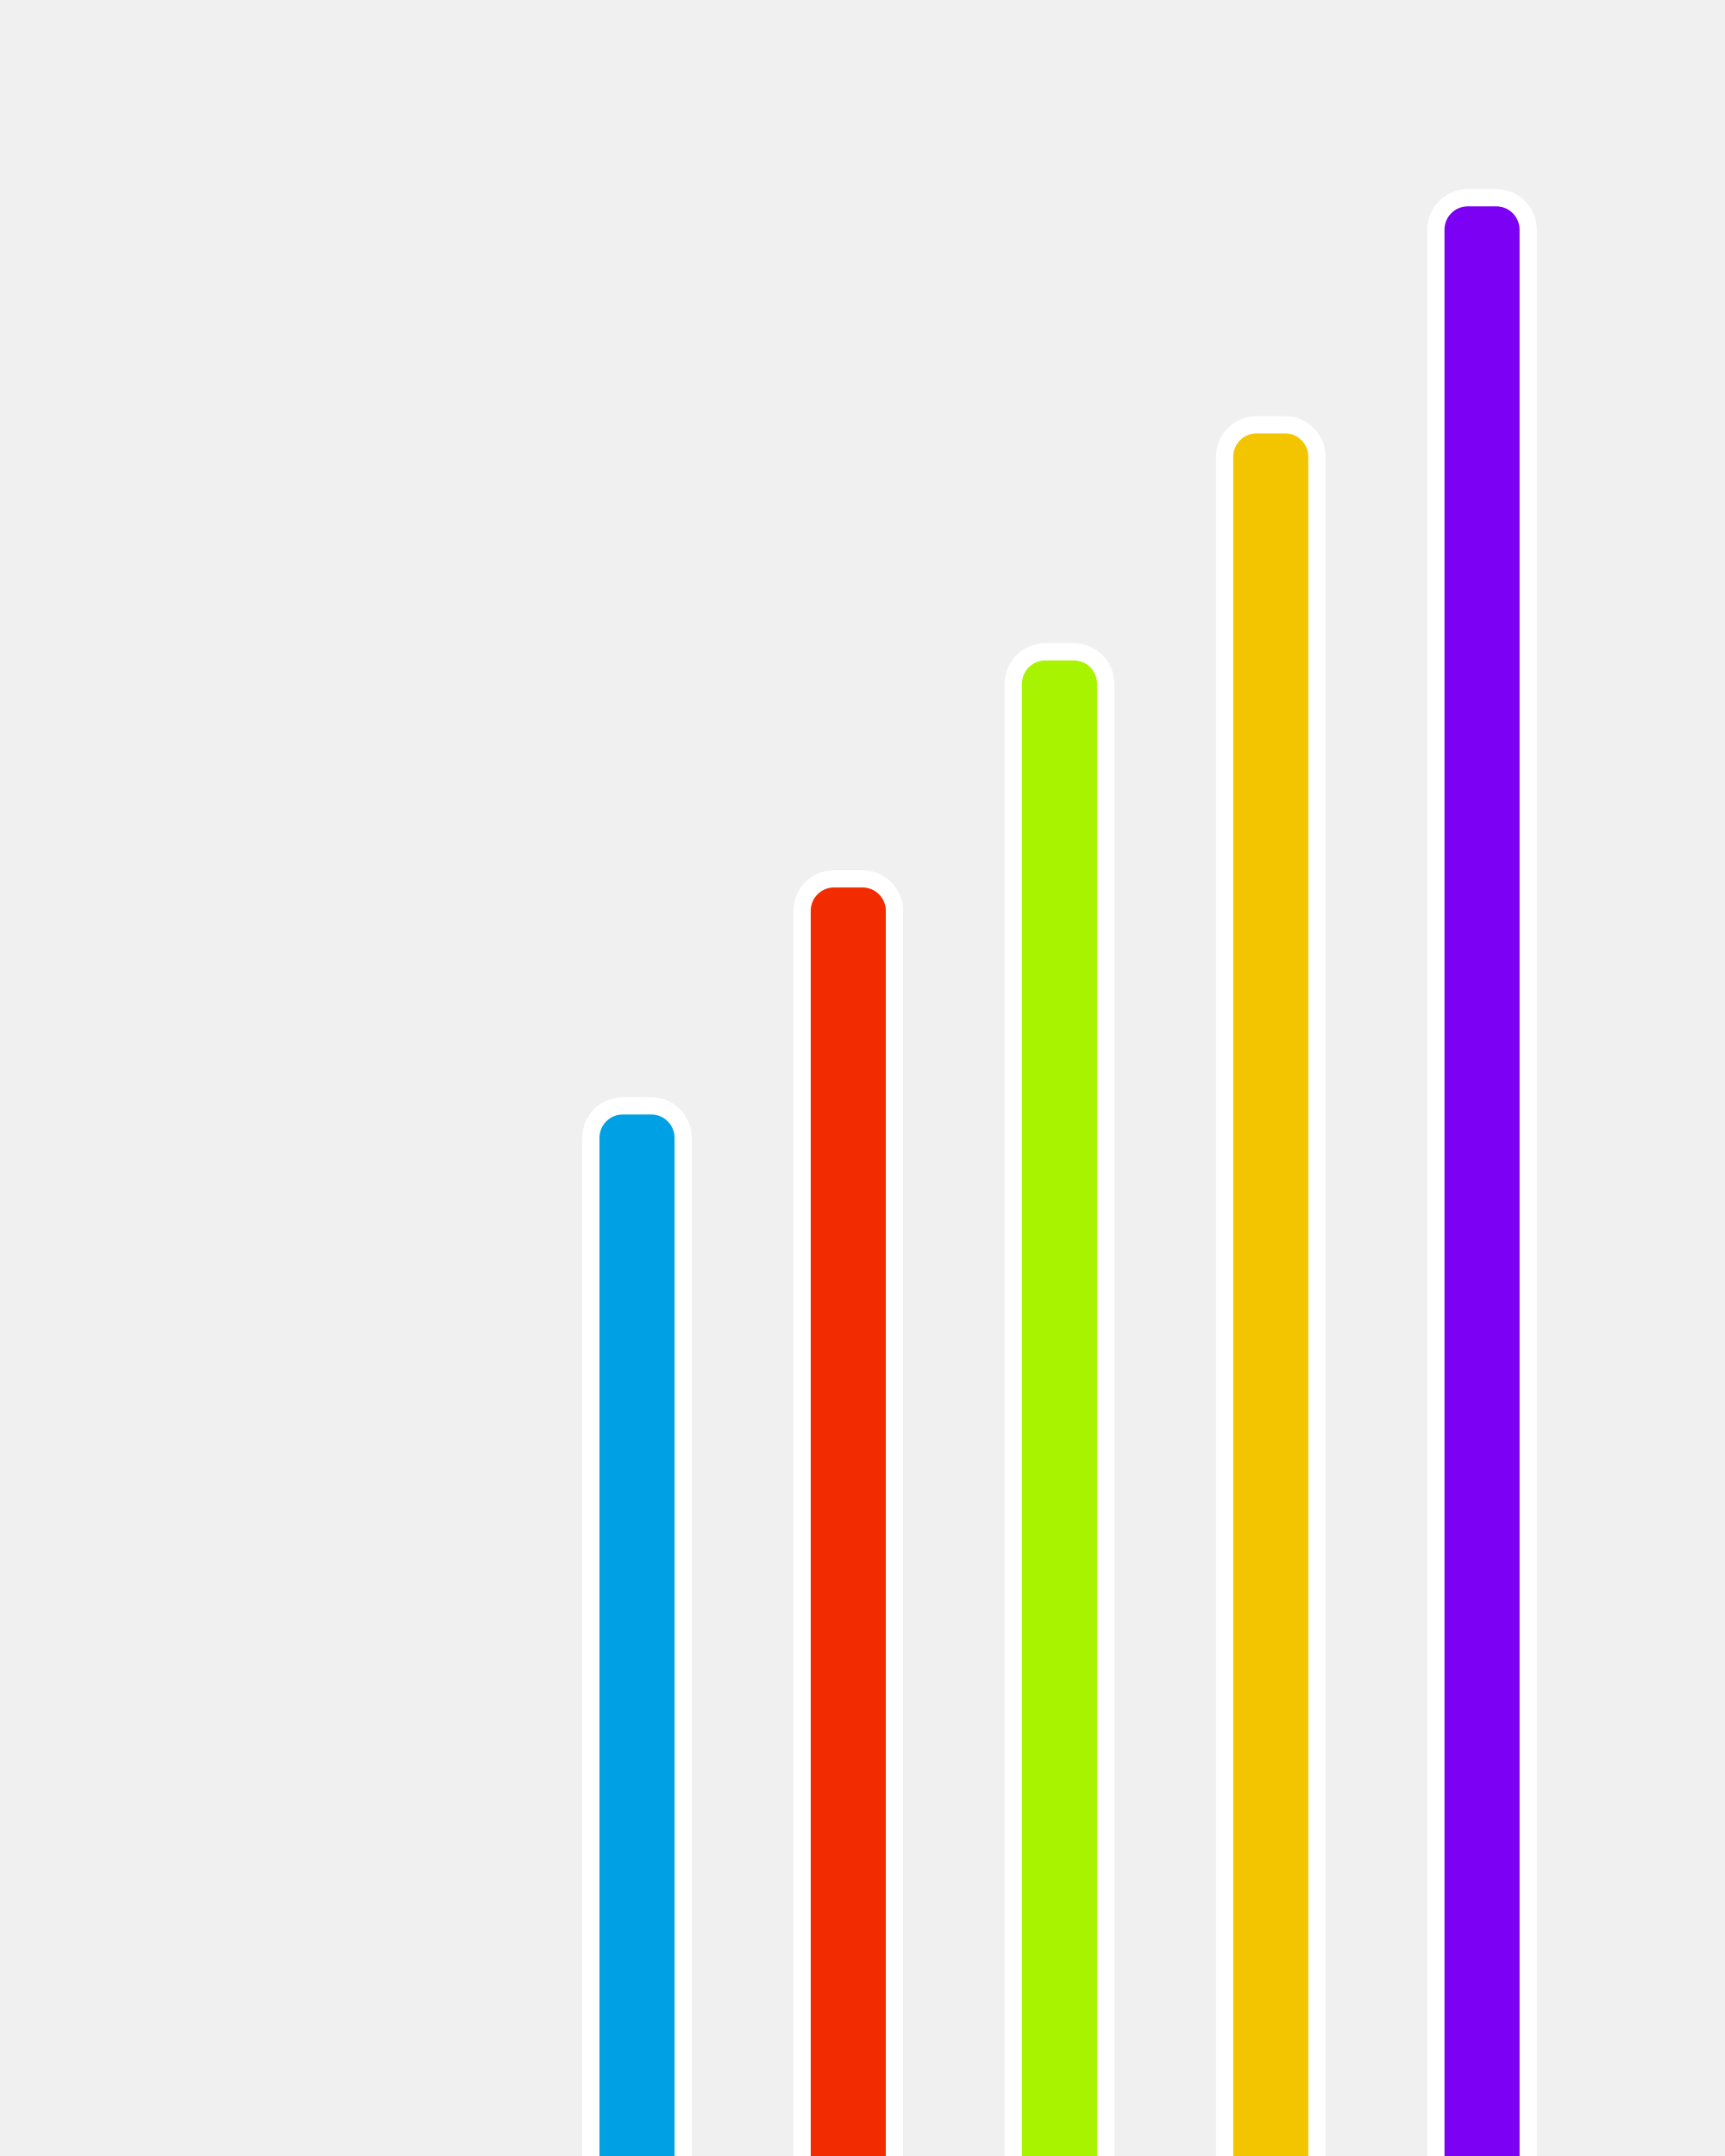
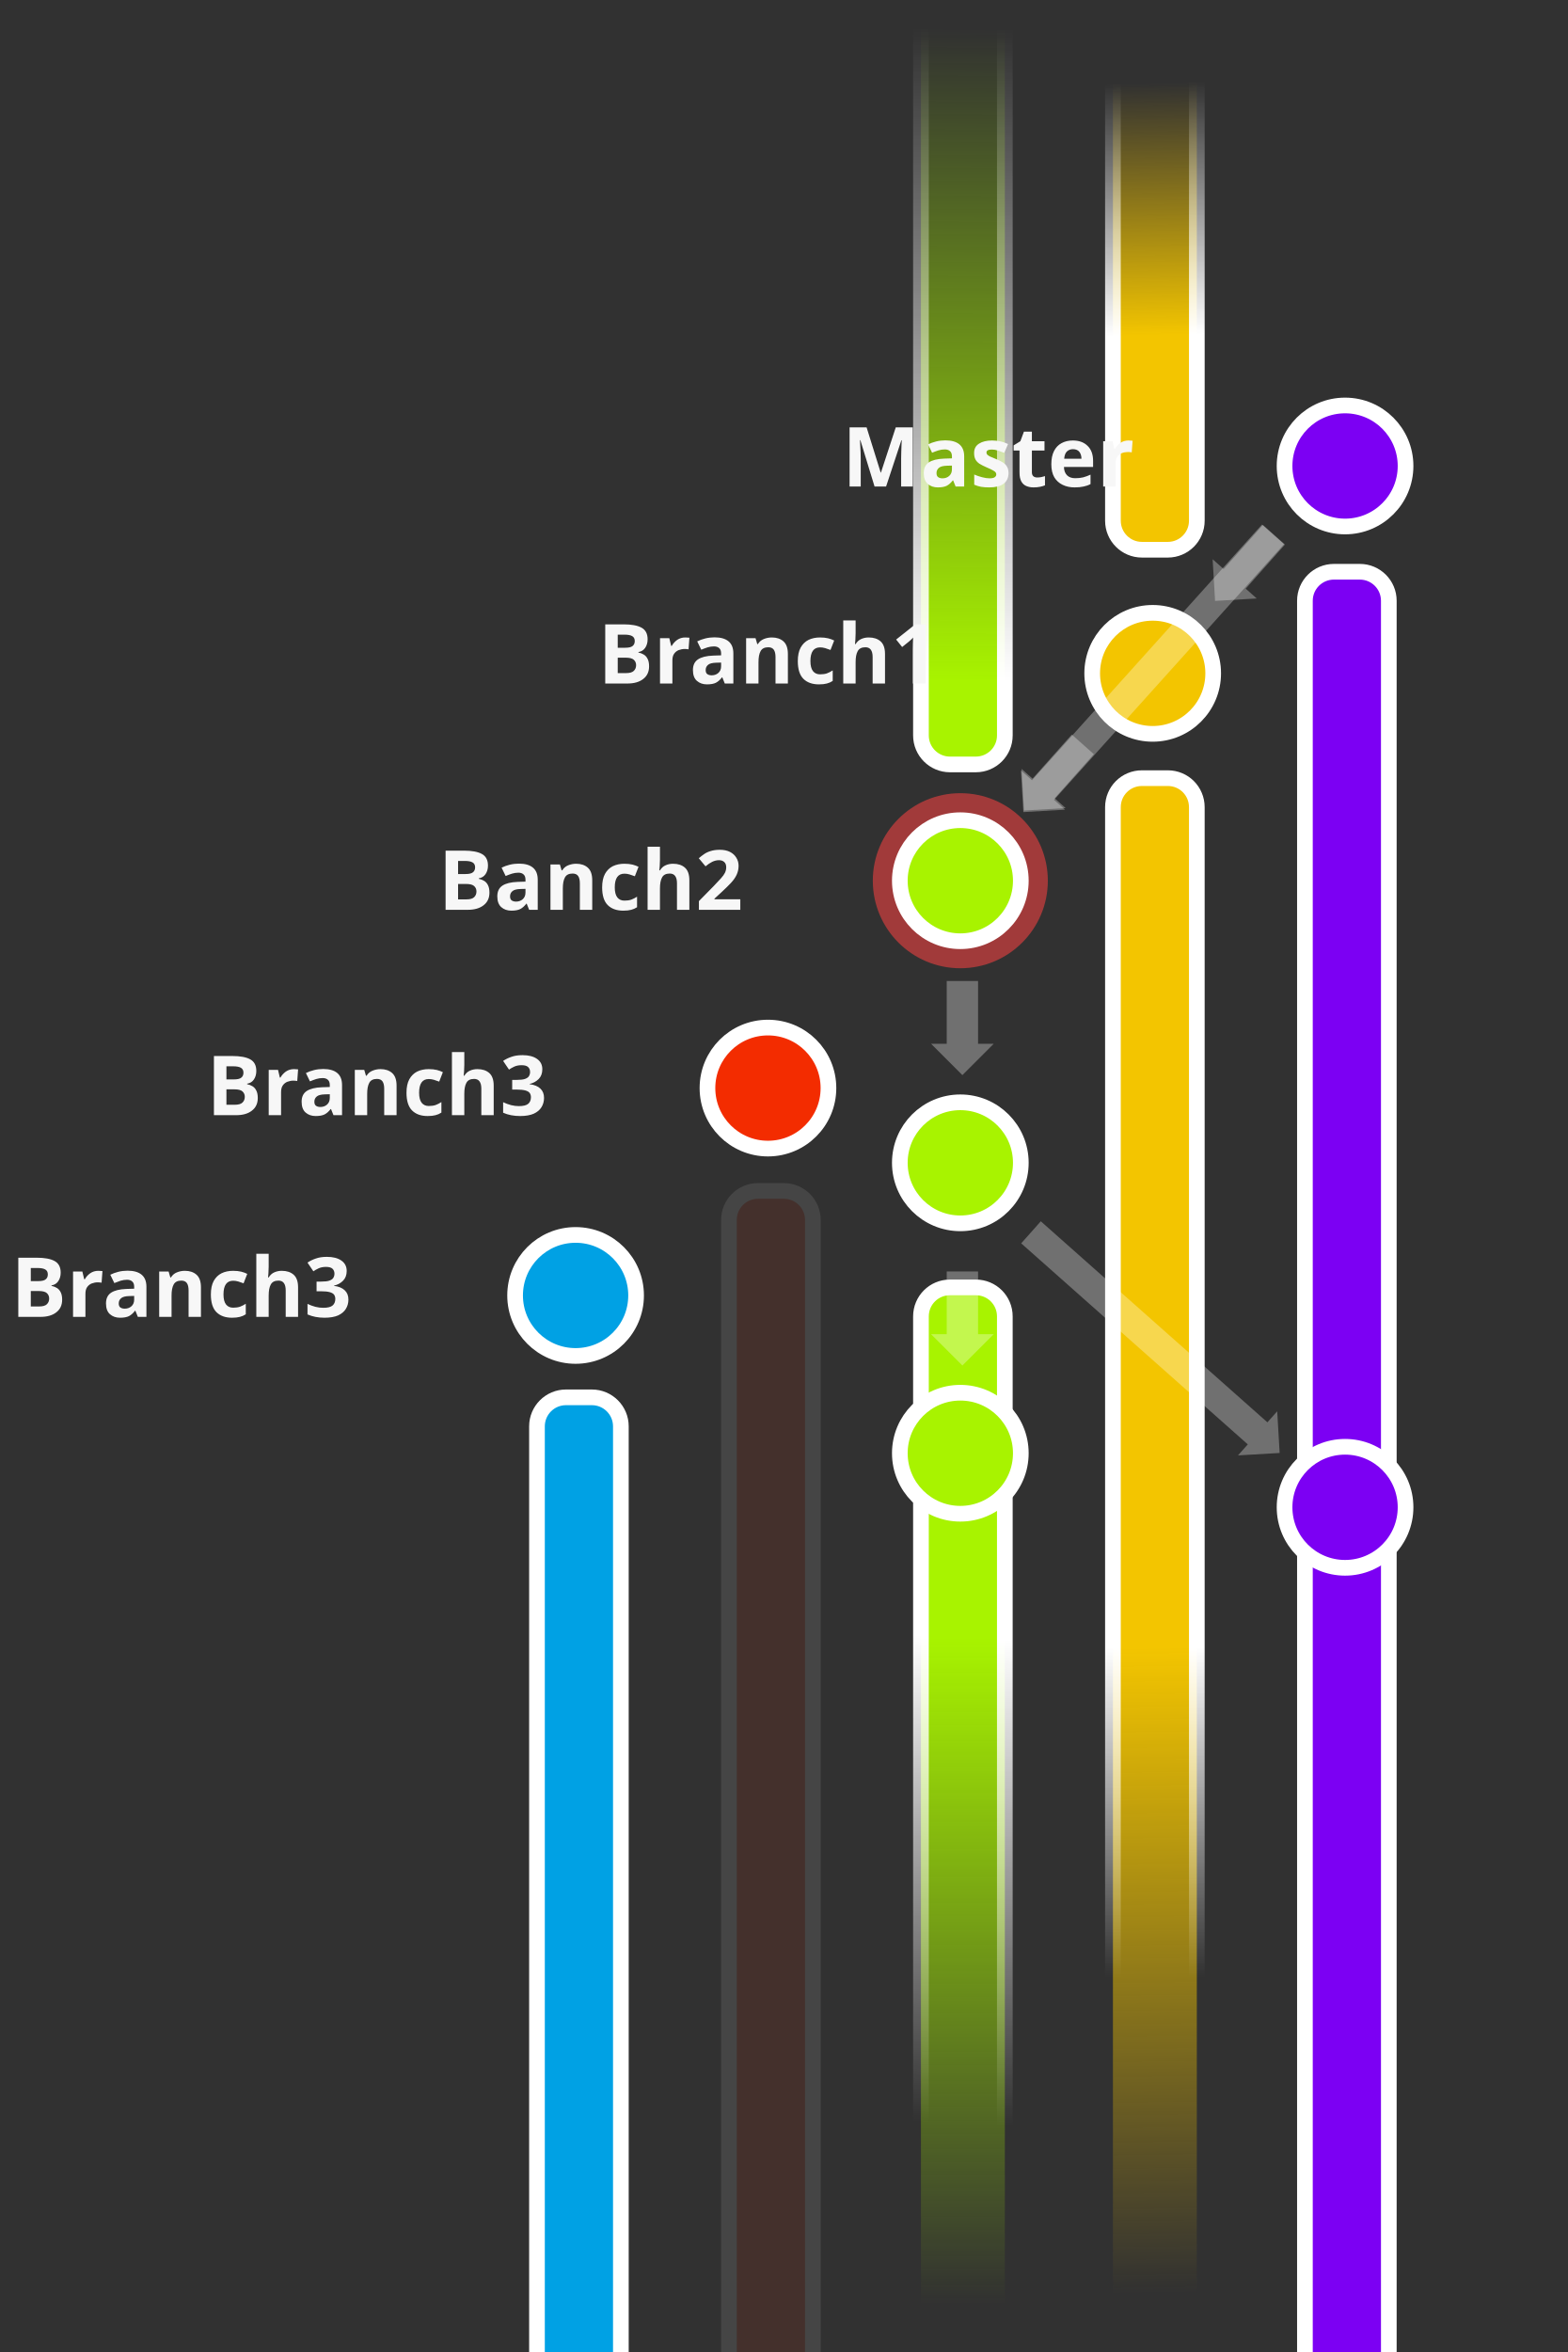
- <svg xmlns="http://www.w3.org/2000/svg" width="200mm" height="250mm" viewBox="0 0 200 250" version="1.1" id="svg8">
-   <defs id="defs2" />
-   <g id="layer1" transform="translate(-60.70298,-33.58868)">
+ <svg xmlns="http://www.w3.org/2000/svg" xmlns:xlink="http://www.w3.org/1999/xlink" width="200mm" height="300mm" viewBox="0 0 200 300" version="1.1" id="svg8">
+   <defs id="defs2">
+     <linearGradient id="linearGradient1008">
+       <stop style="stop-color:#ffffff;stop-opacity:1;" offset="0" id="stop1004" />
+       <stop style="stop-color:#ffffff;stop-opacity:0;" offset="1" id="stop1006" />
+     </linearGradient>
+     <linearGradient id="linearGradient1000">
+       <stop style="stop-color:#a8f300;stop-opacity:1;" offset="0" id="stop996" />
+       <stop style="stop-color:#a8f300;stop-opacity:0;" offset="1" id="stop998" />
+     </linearGradient>
+     <linearGradient id="linearGradient992">
+       <stop style="stop-color:#ffffff;stop-opacity:1;" offset="0" id="stop988" />
+       <stop style="stop-color:#ffffff;stop-opacity:0;" offset="1" id="stop990" />
+     </linearGradient>
+     <linearGradient id="linearGradient984">
+       <stop style="stop-color:#a8f300;stop-opacity:1;" offset="0" id="stop980" />
+       <stop style="stop-color:#a8f300;stop-opacity:0;" offset="1" id="stop982" />
+     </linearGradient>
+     <linearGradient id="linearGradient974">
+       <stop style="stop-color:#ffffff;stop-opacity:1;" offset="0" id="stop970" />
+       <stop style="stop-color:#ffffff;stop-opacity:0;" offset="1" id="stop972" />
+     </linearGradient>
+     <linearGradient id="linearGradient966">
+       <stop style="stop-color:#f3c500;stop-opacity:1;" offset="0" id="stop962" />
+       <stop style="stop-color:#f3c500;stop-opacity:0;" offset="1" id="stop964" />
+     </linearGradient>
+     <linearGradient xlink:href="#linearGradient966" id="linearGradient968" x1="207.032" y1="188.958" x2="208.236" y2="271.343" gradientUnits="userSpaceOnUse" />
+     <linearGradient xlink:href="#linearGradient974" id="linearGradient976" x1="207.032" y1="188.958" x2="206.981" y2="230.993" gradientUnits="userSpaceOnUse" />
+     <linearGradient xlink:href="#linearGradient984" id="linearGradient986" x1="187.021" y1="65.686" x2="187.703" y2="-17.507" gradientUnits="userSpaceOnUse" />
+     <linearGradient xlink:href="#linearGradient992" id="linearGradient994" x1="187.021" y1="65.686" x2="187.703" y2="-17.507" gradientUnits="userSpaceOnUse" />
+     <linearGradient xlink:href="#linearGradient1000" id="linearGradient1002" x1="183.167" y1="148.802" x2="183.923" y2="272.779" gradientUnits="userSpaceOnUse" />
+     <linearGradient xlink:href="#linearGradient1008" id="linearGradient1010" x1="183.167" y1="148.802" x2="180.825" y2="249.609" gradientUnits="userSpaceOnUse" />
+     <linearGradient xlink:href="#linearGradient1008" id="linearGradient1017" gradientUnits="userSpaceOnUse" x1="183.923" y1="187.734" x2="180.825" y2="249.609" />
+     <linearGradient xlink:href="#linearGradient1000" id="linearGradient1019" gradientUnits="userSpaceOnUse" x1="183.923" y1="187.734" x2="183.923" y2="272.779" />
+     <linearGradient xlink:href="#linearGradient966" id="linearGradient1035" gradientUnits="userSpaceOnUse" x1="207.41" y1="105.425" x2="206.603" y2="137.633" gradientTransform="translate(0,-127.0223)" />
+     <linearGradient xlink:href="#linearGradient974" id="linearGradient1037" gradientUnits="userSpaceOnUse" x1="207.41" y1="105.425" x2="206.603" y2="137.633" gradientTransform="translate(0,-127.0223)" />
+   </defs>
+   <g id="layer2" transform="translate(0,50)">
+     <rect style="opacity:1;fill:#313131;fill-opacity:1;stroke:none;stroke-width:1;stroke-linecap:round;stroke-linejoin:round;stroke-miterlimit:4;stroke-dasharray:none;stroke-dashoffset:0;stroke-opacity:1" id="rect838" width="326.069" height="521.71" x="-35.28" y="-89.967" ry="1.593" />
+   </g>
+   <g id="layer1" transform="translate(-60.70298,16.41132)" style="display:none">
    <g id="g832" transform="translate(0,4.7625)" style="stroke-width:2;stroke-miterlimit:4;stroke-dasharray:none">
      <rect ry="3.701" y="51.754" x="227.18" height="267.727" width="10.703" id="rect815" style="opacity:1;fill:#7c00f3;fill-opacity:1;stroke:#ffffff;stroke-width:2;stroke-linecap:round;stroke-linejoin:round;stroke-miterlimit:4;stroke-dasharray:none;stroke-dashoffset:0;stroke-opacity:1" />
      <rect style="opacity:1;fill:#f3c500;fill-opacity:1;stroke:#ffffff;stroke-width:2;stroke-linecap:round;stroke-linejoin:round;stroke-miterlimit:4;stroke-dasharray:none;stroke-dashoffset:0;stroke-opacity:1" id="rect817" width="10.703" height="267.727" x="202.687" y="78.08" ry="3.701" />
      <rect ry="3.701" y="104.406" x="178.194" height="267.727" width="10.703" id="rect819" style="opacity:1;fill:#a8f300;fill-opacity:1;stroke:#ffffff;stroke-width:2;stroke-linecap:round;stroke-linejoin:round;stroke-miterlimit:4;stroke-dasharray:none;stroke-dashoffset:0;stroke-opacity:1" />
      <rect style="opacity:1;fill:#f32c00;fill-opacity:1;stroke:#ffffff;stroke-width:2;stroke-linecap:round;stroke-linejoin:round;stroke-miterlimit:4;stroke-dasharray:none;stroke-dashoffset:0;stroke-opacity:1" id="rect821" width="10.703" height="267.727" x="153.701" y="130.732" ry="3.701" />
      <rect ry="3.701" y="157.058" x="129.208" height="267.727" width="10.703" id="rect823" style="opacity:1;fill:#00a1e4;fill-opacity:1;stroke:#ffffff;stroke-width:2;stroke-linecap:round;stroke-linejoin:round;stroke-miterlimit:4;stroke-dasharray:none;stroke-dashoffset:0;stroke-opacity:1" />
    </g>
  </g>
-   <g id="layer3" style="display:none">
+   <g transform="translate(-60.70298,16.41132)" id="g852" style="display:inline">
+     <g style="stroke-width:2;stroke-miterlimit:4;stroke-dasharray:none" transform="translate(0,4.7625)" id="g850">
+       <rect style="opacity:1;fill:#7c00f3;fill-opacity:1;stroke:#ffffff;stroke-width:2;stroke-linecap:round;stroke-linejoin:round;stroke-miterlimit:4;stroke-dasharray:none;stroke-dashoffset:0;stroke-opacity:1" id="rect840" width="10.703" height="267.727" x="227.18" y="51.754" ry="3.701" />
+       <path style="opacity:1;fill:url(#linearGradient968);fill-opacity:1;stroke:url(#linearGradient976);stroke-width:2;stroke-linecap:round;stroke-linejoin:round;stroke-miterlimit:4;stroke-dasharray:none;stroke-dashoffset:0;stroke-opacity:1" d="m 206.388,78.08 h 3.3 c 2.051,0 3.701,1.651 3.701,3.701 V 342.105 c 0,2.051 -1.651,3.701 -3.701,3.701 h -3.3 c -2.051,0 -3.701,-1.651 -3.701,-3.701 V 81.781 c 0,-2.051 1.651,-3.701 3.701,-3.701 z" id="rect842" />
+       <path style="opacity:1;fill:url(#linearGradient1019);fill-opacity:1;stroke:url(#linearGradient1017);stroke-width:2;stroke-linecap:round;stroke-linejoin:round;stroke-miterlimit:4;stroke-dasharray:none;stroke-dashoffset:0;stroke-opacity:1" d="m 181.895,143.035 h 3.3 c 2.051,0 3.701,1.651 3.701,3.701 v 221.695 c 0,2.051 -1.651,3.701 -3.701,3.701 h -3.3 c -2.051,0 -3.701,-1.651 -3.701,-3.701 V 146.737 c 0,-2.051 1.651,-3.701 3.701,-3.701 z" id="rect844" />
+       <rect ry="3.701" y="130.732" x="153.701" height="267.727" width="10.703" id="rect846" style="opacity:0.1;fill:#f32c00;fill-opacity:1;stroke:#ffffff;stroke-width:2;stroke-linecap:round;stroke-linejoin:round;stroke-miterlimit:4;stroke-dasharray:none;stroke-dashoffset:0;stroke-opacity:1" />
+       <rect style="opacity:1;fill:#00a1e4;fill-opacity:1;stroke:#ffffff;stroke-width:2;stroke-linecap:round;stroke-linejoin:round;stroke-miterlimit:4;stroke-dasharray:none;stroke-dashoffset:0;stroke-opacity:1" id="rect848" width="10.703" height="267.727" x="129.208" y="157.058" ry="3.701" />
+       <rect ry="3.701" y="-191.397" x="178.194" height="267.727" width="10.703" id="rect978" style="opacity:1;fill:url(#linearGradient986);fill-opacity:1;stroke:url(#linearGradient994);stroke-width:2;stroke-linecap:round;stroke-linejoin:round;stroke-miterlimit:4;stroke-dasharray:none;stroke-dashoffset:0;stroke-opacity:1" />
+       <rect style="opacity:1;fill:url(#linearGradient1035);fill-opacity:1;stroke:url(#linearGradient1037);stroke-width:2;stroke-linecap:round;stroke-linejoin:round;stroke-miterlimit:4;stroke-dasharray:none;stroke-dashoffset:0;stroke-opacity:1" id="rect1033" width="10.703" height="267.727" x="202.687" y="-48.944" ry="3.701" transform="scale(1,-1)" />
+     </g>
+   </g>
+   <g style="display:none" id="g949" transform="translate(-60.70298,16.41132)">
+     <g id="g947" transform="matrix(0.9931912,0,0,1.889683,1.249718,-373.5312)" style="stroke-width:2;stroke-miterlimit:4;stroke-dasharray:none">
+       <rect ry="4.643" y="51.899" x="227.334" height="335.843" width="10.395" id="rect937" style="opacity:1;fill:#7c00f3;fill-opacity:1;stroke:#ffffff;stroke-width:2.208;stroke-linecap:round;stroke-linejoin:round;stroke-miterlimit:4;stroke-dasharray:none;stroke-dashoffset:0;stroke-opacity:1" />
+       <rect style="opacity:0.1;fill:#f3c500;fill-opacity:1;stroke:#ffffff;stroke-width:2.103;stroke-linecap:round;stroke-linejoin:round;stroke-miterlimit:4;stroke-dasharray:none;stroke-dashoffset:0;stroke-opacity:1" id="rect939" width="10.55" height="300.388" x="202.763" y="78.151" ry="4.153" />
+       <rect ry="3.701" y="104.406" x="178.194" height="267.727" width="10.703" id="rect941" style="opacity:0.1;fill:#a8f300;fill-opacity:1;stroke:#ffffff;stroke-width:2;stroke-linecap:round;stroke-linejoin:round;stroke-miterlimit:4;stroke-dasharray:none;stroke-dashoffset:0;stroke-opacity:1" />
+       <rect style="opacity:0.1;fill:#f32c00;fill-opacity:1;stroke:#ffffff;stroke-width:2;stroke-linecap:round;stroke-linejoin:round;stroke-miterlimit:4;stroke-dasharray:none;stroke-dashoffset:0;stroke-opacity:1" id="rect943" width="10.703" height="267.727" x="153.701" y="130.732" ry="3.701" />
+       <rect ry="3.701" y="157.058" x="129.208" height="267.727" width="10.703" id="rect945" style="opacity:1;fill:#00a1e4;fill-opacity:1;stroke:#ffffff;stroke-width:2;stroke-linecap:round;stroke-linejoin:round;stroke-miterlimit:4;stroke-dasharray:none;stroke-dashoffset:0;stroke-opacity:1" />
+     </g>
+   </g>
+   <g id="layer3" style="display:none" transform="translate(0,50)">
    <circle style="opacity:1;fill:#00a1e4;fill-opacity:1;stroke:#ffffff;stroke-width:2;stroke-linecap:round;stroke-linejoin:round;stroke-miterlimit:4;stroke-dasharray:none;stroke-dashoffset:0;stroke-opacity:1" id="path855" cx="73.432" cy="115.235" r="7.718" />
    <circle style="opacity:1;fill:#f32c00;fill-opacity:1;stroke:#ffffff;stroke-width:2;stroke-linecap:round;stroke-linejoin:round;stroke-miterlimit:4;stroke-dasharray:none;stroke-dashoffset:0;stroke-opacity:1" id="path855-3" cx="97.973" cy="88.786" r="7.718" />
    <circle style="opacity:1;fill:#a8f300;fill-opacity:1;stroke:#ffffff;stroke-width:2;stroke-linecap:round;stroke-linejoin:round;stroke-miterlimit:4;stroke-dasharray:none;stroke-dashoffset:0;stroke-opacity:1" id="path855-6" cx="122.515" cy="62.336" r="7.718" />
    <circle style="opacity:1;fill:#f3c500;fill-opacity:1;stroke:#ffffff;stroke-width:2;stroke-linecap:round;stroke-linejoin:round;stroke-miterlimit:4;stroke-dasharray:none;stroke-dashoffset:0;stroke-opacity:1" id="path855-7" cx="147.056" cy="35.886" r="7.718" />
    <circle style="opacity:1;fill:#7c00f3;fill-opacity:1;stroke:#ffffff;stroke-width:2;stroke-linecap:round;stroke-linejoin:round;stroke-miterlimit:4;stroke-dasharray:none;stroke-dashoffset:0;stroke-opacity:1" id="path855-5" cx="171.598" cy="9.436" r="7.718" />
    <text xml:space="preserve" style="font-style:normal;font-variant:normal;font-weight:600;font-stretch:normal;font-size:10.583px;line-height:1.25;font-family:Asap;-inkscape-font-specification:'Asap Semi-Bold';text-align:end;letter-spacing:0px;word-spacing:0px;text-anchor:end;fill:#f7f7f7;fill-opacity:1;stroke:none;stroke-width:0.265" x="58.637" y="117.969" id="text892">
-       <tspan id="tspan890" x="58.637" y="117.969" style="text-align:end;text-anchor:end;fill:#f7f7f7;fill-opacity:1;stroke-width:0.265">Master</tspan>
+       <tspan id="tspan890" x="58.637" y="117.969" style="text-align:end;text-anchor:end;fill:#f7f7f7;fill-opacity:1;stroke-width:0.265">Branch3</tspan>
    </text>
-     <text xml:space="preserve" style="font-style:normal;font-variant:normal;font-weight:600;font-stretch:normal;font-size:10.583px;line-height:1.25;font-family:Asap;-inkscape-font-specification:'Asap Semi-Bold';text-align:end;letter-spacing:0px;word-spacing:0px;text-anchor:end;fill:#f7f7f7;fill-opacity:1;stroke:none;stroke-width:0.265" x="83.597" y="92.242" id="text892-3">
-       <tspan id="tspan890-5" x="83.597" y="92.242" style="text-align:end;text-anchor:end;fill:#f7f7f7;fill-opacity:1;stroke-width:0.265">Hotfix</tspan>
+     <text xml:space="preserve" style="font-style:normal;font-variant:normal;font-weight:600;font-stretch:normal;font-size:10.583px;line-height:1.25;font-family:Asap;-inkscape-font-specification:'Asap Semi-Bold';text-align:end;letter-spacing:0px;word-spacing:0px;text-anchor:end;opacity:1;fill:#f7f7f7;fill-opacity:1;stroke:none;stroke-width:0.265" x="83.597" y="92.242" id="text892-3">
+       <tspan id="tspan890-5" x="83.597" y="92.242" style="text-align:end;text-anchor:end;fill:#f7f7f7;fill-opacity:1;stroke-width:0.265">Branch3</tspan>
    </text>
-     <text xml:space="preserve" style="font-style:normal;font-variant:normal;font-weight:600;font-stretch:normal;font-size:10.583px;line-height:1.25;font-family:Asap;-inkscape-font-specification:'Asap Semi-Bold';text-align:end;letter-spacing:0px;word-spacing:0px;text-anchor:end;fill:#f7f7f7;fill-opacity:1;stroke:none;stroke-width:0.265" x="108.557" y="66.049" id="text892-6">
-       <tspan id="tspan890-2" x="108.557" y="66.049" style="text-align:end;text-anchor:end;fill:#f7f7f7;fill-opacity:1;stroke-width:0.265">Release</tspan>
+     <text xml:space="preserve" style="font-style:normal;font-variant:normal;font-weight:600;font-stretch:normal;font-size:10.583px;line-height:1.25;font-family:Asap;-inkscape-font-specification:'Asap Semi-Bold';text-align:end;letter-spacing:0px;word-spacing:0px;text-anchor:end;opacity:1;fill:#f7f7f7;fill-opacity:1;stroke:none;stroke-width:0.265" x="108.557" y="66.049" id="text892-6">
+       <tspan id="tspan890-2" x="108.557" y="66.049" style="text-align:end;text-anchor:end;fill:#f7f7f7;fill-opacity:1;stroke-width:0.265">Banch2</tspan>
    </text>
-     <text xml:space="preserve" style="font-style:normal;font-variant:normal;font-weight:600;font-stretch:normal;font-size:10.583px;line-height:1.25;font-family:Asap;-inkscape-font-specification:'Asap Semi-Bold';text-align:end;letter-spacing:0px;word-spacing:0px;text-anchor:end;fill:#f7f7f7;fill-opacity:1;stroke:none;stroke-width:0.265" x="133.516" y="37.184" id="text892-9">
-       <tspan id="tspan890-1" x="133.516" y="37.184" style="text-align:end;text-anchor:end;fill:#f7f7f7;fill-opacity:1;stroke-width:0.265">Develop</tspan>
+     <text xml:space="preserve" style="font-style:normal;font-variant:normal;font-weight:600;font-stretch:normal;font-size:10.583px;line-height:1.25;font-family:Asap;-inkscape-font-specification:'Asap Semi-Bold';text-align:end;letter-spacing:0px;word-spacing:0px;text-anchor:end;opacity:1;fill:#f7f7f7;fill-opacity:1;stroke:none;stroke-width:0.265" x="133.516" y="37.184" id="text892-9">
+       <tspan id="tspan890-1" x="133.516" y="37.184" style="text-align:end;text-anchor:end;fill:#f7f7f7;fill-opacity:1;stroke-width:0.265">Branch1</tspan>
    </text>
    <text xml:space="preserve" style="font-style:normal;font-variant:normal;font-weight:600;font-stretch:normal;font-size:10.583px;line-height:1.25;font-family:Asap;-inkscape-font-specification:'Asap Semi-Bold';text-align:end;letter-spacing:0px;word-spacing:0px;text-anchor:end;fill:#f7f7f7;fill-opacity:1;stroke:none;stroke-width:0.265" x="158.476" y="12.061" id="text892-2">
-       <tspan id="tspan890-7" x="158.476" y="12.061" style="text-align:end;text-anchor:end;fill:#f7f7f7;fill-opacity:1;stroke-width:0.265">Feature</tspan>
+       <tspan id="tspan890-7" x="158.476" y="12.061" style="text-align:end;text-anchor:end;fill:#f7f7f7;fill-opacity:1;stroke-width:0.265">Master</tspan>
    </text>
  </g>
+   <g transform="translate(0,50)" style="display:inline" id="g884">
+     <circle style="opacity:1;fill:none;fill-opacity:1;stroke:#a13a3a;stroke-width:2.561;stroke-linecap:round;stroke-linejoin:round;stroke-miterlimit:4;stroke-dasharray:none;stroke-dashoffset:0;stroke-opacity:1" id="circle1055" cx="122.515" cy="62.336" r="9.884" />
+     <circle r="7.718" cy="115.235" cx="73.432" id="circle854" style="opacity:1;fill:#00a1e4;fill-opacity:1;stroke:#ffffff;stroke-width:2;stroke-linecap:round;stroke-linejoin:round;stroke-miterlimit:4;stroke-dasharray:none;stroke-dashoffset:0;stroke-opacity:1" />
+     <circle r="7.718" cy="88.786" cx="97.973" id="circle856" style="opacity:1;fill:#f32c00;fill-opacity:1;stroke:#ffffff;stroke-width:2;stroke-linecap:round;stroke-linejoin:round;stroke-miterlimit:4;stroke-dasharray:none;stroke-dashoffset:0;stroke-opacity:1" />
+     <circle r="7.718" cy="62.336" cx="122.515" id="circle858" style="opacity:1;fill:#a8f300;fill-opacity:1;stroke:#ffffff;stroke-width:2;stroke-linecap:round;stroke-linejoin:round;stroke-miterlimit:4;stroke-dasharray:none;stroke-dashoffset:0;stroke-opacity:1" />
+     <circle r="7.718" cy="35.886" cx="147.056" id="circle860" style="opacity:1;fill:#f3c500;fill-opacity:1;stroke:#ffffff;stroke-width:2;stroke-linecap:round;stroke-linejoin:round;stroke-miterlimit:4;stroke-dasharray:none;stroke-dashoffset:0;stroke-opacity:1" />
+     <circle r="7.718" cy="9.436" cx="171.598" id="circle862" style="opacity:1;fill:#7c00f3;fill-opacity:1;stroke:#ffffff;stroke-width:2;stroke-linecap:round;stroke-linejoin:round;stroke-miterlimit:4;stroke-dasharray:none;stroke-dashoffset:0;stroke-opacity:1" />
+     <text id="text866" y="117.969" x="58.637" style="font-style:normal;font-variant:normal;font-weight:600;font-stretch:normal;font-size:10.583px;line-height:1.25;font-family:Asap;-inkscape-font-specification:'Asap Semi-Bold';text-align:end;letter-spacing:0px;word-spacing:0px;text-anchor:end;fill:#f7f7f7;fill-opacity:1;stroke:none;stroke-width:0.265" xml:space="preserve">
+       <tspan style="text-align:end;text-anchor:end;fill:#f7f7f7;fill-opacity:1;stroke-width:0.265" y="117.969" x="58.637" id="tspan864">Branch3</tspan>
+     </text>
+     <text id="text870" y="92.242" x="83.597" style="font-style:normal;font-variant:normal;font-weight:600;font-stretch:normal;font-size:10.583px;line-height:1.25;font-family:Asap;-inkscape-font-specification:'Asap Semi-Bold';text-align:end;letter-spacing:0px;word-spacing:0px;text-anchor:end;opacity:1;fill:#f7f7f7;fill-opacity:1;stroke:none;stroke-width:0.265" xml:space="preserve">
+       <tspan style="text-align:end;text-anchor:end;fill:#f7f7f7;fill-opacity:1;stroke-width:0.265" y="92.242" x="83.597" id="tspan868">Branch3</tspan>
+     </text>
+     <text id="text874" y="66.049" x="108.557" style="font-style:normal;font-variant:normal;font-weight:600;font-stretch:normal;font-size:10.583px;line-height:1.25;font-family:Asap;-inkscape-font-specification:'Asap Semi-Bold';text-align:end;letter-spacing:0px;word-spacing:0px;text-anchor:end;opacity:1;fill:#f7f7f7;fill-opacity:1;stroke:none;stroke-width:0.265" xml:space="preserve">
+       <tspan style="text-align:end;text-anchor:end;fill:#f7f7f7;fill-opacity:1;stroke-width:0.265" y="66.049" x="108.557" id="tspan872">Banch2</tspan>
+     </text>
+     <text id="text878" y="37.184" x="133.516" style="font-style:normal;font-variant:normal;font-weight:600;font-stretch:normal;font-size:10.583px;line-height:1.25;font-family:Asap;-inkscape-font-specification:'Asap Semi-Bold';text-align:end;letter-spacing:0px;word-spacing:0px;text-anchor:end;opacity:1;fill:#f7f7f7;fill-opacity:1;stroke:none;stroke-width:0.265" xml:space="preserve">
+       <tspan style="text-align:end;text-anchor:end;fill:#f7f7f7;fill-opacity:1;stroke-width:0.265" y="37.184" x="133.516" id="tspan876">Branch1</tspan>
+     </text>
+     <text id="text882" y="12.061" x="158.476" style="font-style:normal;font-variant:normal;font-weight:600;font-stretch:normal;font-size:10.583px;line-height:1.25;font-family:Asap;-inkscape-font-specification:'Asap Semi-Bold';text-align:end;letter-spacing:0px;word-spacing:0px;text-anchor:end;fill:#f7f7f7;fill-opacity:1;stroke:none;stroke-width:0.265" xml:space="preserve">
+       <tspan style="text-align:end;text-anchor:end;fill:#f7f7f7;fill-opacity:1;stroke-width:0.265" y="12.061" x="158.476" id="tspan880">Master</tspan>
+     </text>
+     <path style="fill:#ffffff;fill-opacity:0.308;stroke:none;stroke-width:0.2px;stroke-linecap:butt;stroke-linejoin:miter;stroke-opacity:1" d="m 256.691,28.6 4,4 -4,4 v -2 h -8.001 v -4 h 8.001 z" id="path888" />
+     <path id="path905" d="m 160.33,26.336 -5.315,0.311 -0.311,-5.315 1.406,1.251 5.004,-5.625 2.813,2.502 -5.004,5.625 z" style="display:inline;fill:#ffffff;fill-opacity:0.308;stroke:none;stroke-width:0.188px;stroke-linecap:butt;stroke-linejoin:miter;stroke-opacity:1" />
+     <path id="path905-7" d="m 257.86,53.012 -5.315,0.311 -0.311,-5.315 1.406,1.251 5.004,-5.625 2.813,2.502 -5.004,5.625 z" style="display:inline;fill:#ffffff;fill-opacity:0.308;stroke:none;stroke-width:0.188px;stroke-linecap:butt;stroke-linejoin:miter;stroke-opacity:1" />
+     <path style="display:inline;fill:#ffffff;fill-opacity:0.308;stroke:none;stroke-width:0.188px;stroke-linecap:butt;stroke-linejoin:miter;stroke-opacity:1" d="m 135.874,53.274 -5.315,0.311 -0.311,-5.315 1.406,1.251 29.345,-32.613 2.813,2.502 -29.345,32.613 z" id="path960" />
+     <circle style="opacity:1;fill:#a8f300;fill-opacity:1;stroke:#ffffff;stroke-width:2;stroke-linecap:round;stroke-linejoin:round;stroke-miterlimit:4;stroke-dasharray:none;stroke-dashoffset:0;stroke-opacity:1" id="circle1021" cx="122.515" cy="98.319" r="7.718" />
+     <path id="path1023" d="m 126.778,83.132 -4,4 -4,-4 h 2 v -8.001 h 4 v 8.001 z" style="fill:#ffffff;fill-opacity:0.308;stroke:none;stroke-width:0.2px;stroke-linecap:butt;stroke-linejoin:miter;stroke-opacity:1" />
+     <circle r="7.718" cy="135.361" cx="122.515" id="circle1025" style="opacity:1;fill:#a8f300;fill-opacity:1;stroke:#ffffff;stroke-width:2;stroke-linecap:round;stroke-linejoin:round;stroke-miterlimit:4;stroke-dasharray:none;stroke-dashoffset:0;stroke-opacity:1" />
+     <path style="fill:#ffffff;fill-opacity:0.308;stroke:none;stroke-width:0.2px;stroke-linecap:butt;stroke-linejoin:miter;stroke-opacity:1" d="m 126.778,120.174 -4,4 -4,-4 h 2 v -8.001 h 4 v 8.001 z" id="path1027" />
+     <path id="path1029" d="m 162.942,130.012 0.311,5.315 -5.315,0.311 1.251,-1.406 -28.909,-25.641 2.502,-2.813 28.909,25.641 z" style="display:inline;fill:#ffffff;fill-opacity:0.308;stroke:none;stroke-width:0.188px;stroke-linecap:butt;stroke-linejoin:miter;stroke-opacity:1" />
+     <circle style="opacity:1;fill:#7c00f3;fill-opacity:1;stroke:#ffffff;stroke-width:2;stroke-linecap:round;stroke-linejoin:round;stroke-miterlimit:4;stroke-dasharray:none;stroke-dashoffset:0;stroke-opacity:1" id="circle1031" cx="171.598" cy="142.257" r="7.718" />
+     <path id="path905-5" d="m 135.952,53.072 -5.315,0.311 -0.311,-5.315 1.406,1.251 5.004,-5.625 2.813,2.502 -5.004,5.625 z" style="display:inline;fill:#ffffff;fill-opacity:0.308;stroke:none;stroke-width:0.188px;stroke-linecap:butt;stroke-linejoin:miter;stroke-opacity:1" />
+   </g>
</svg>
